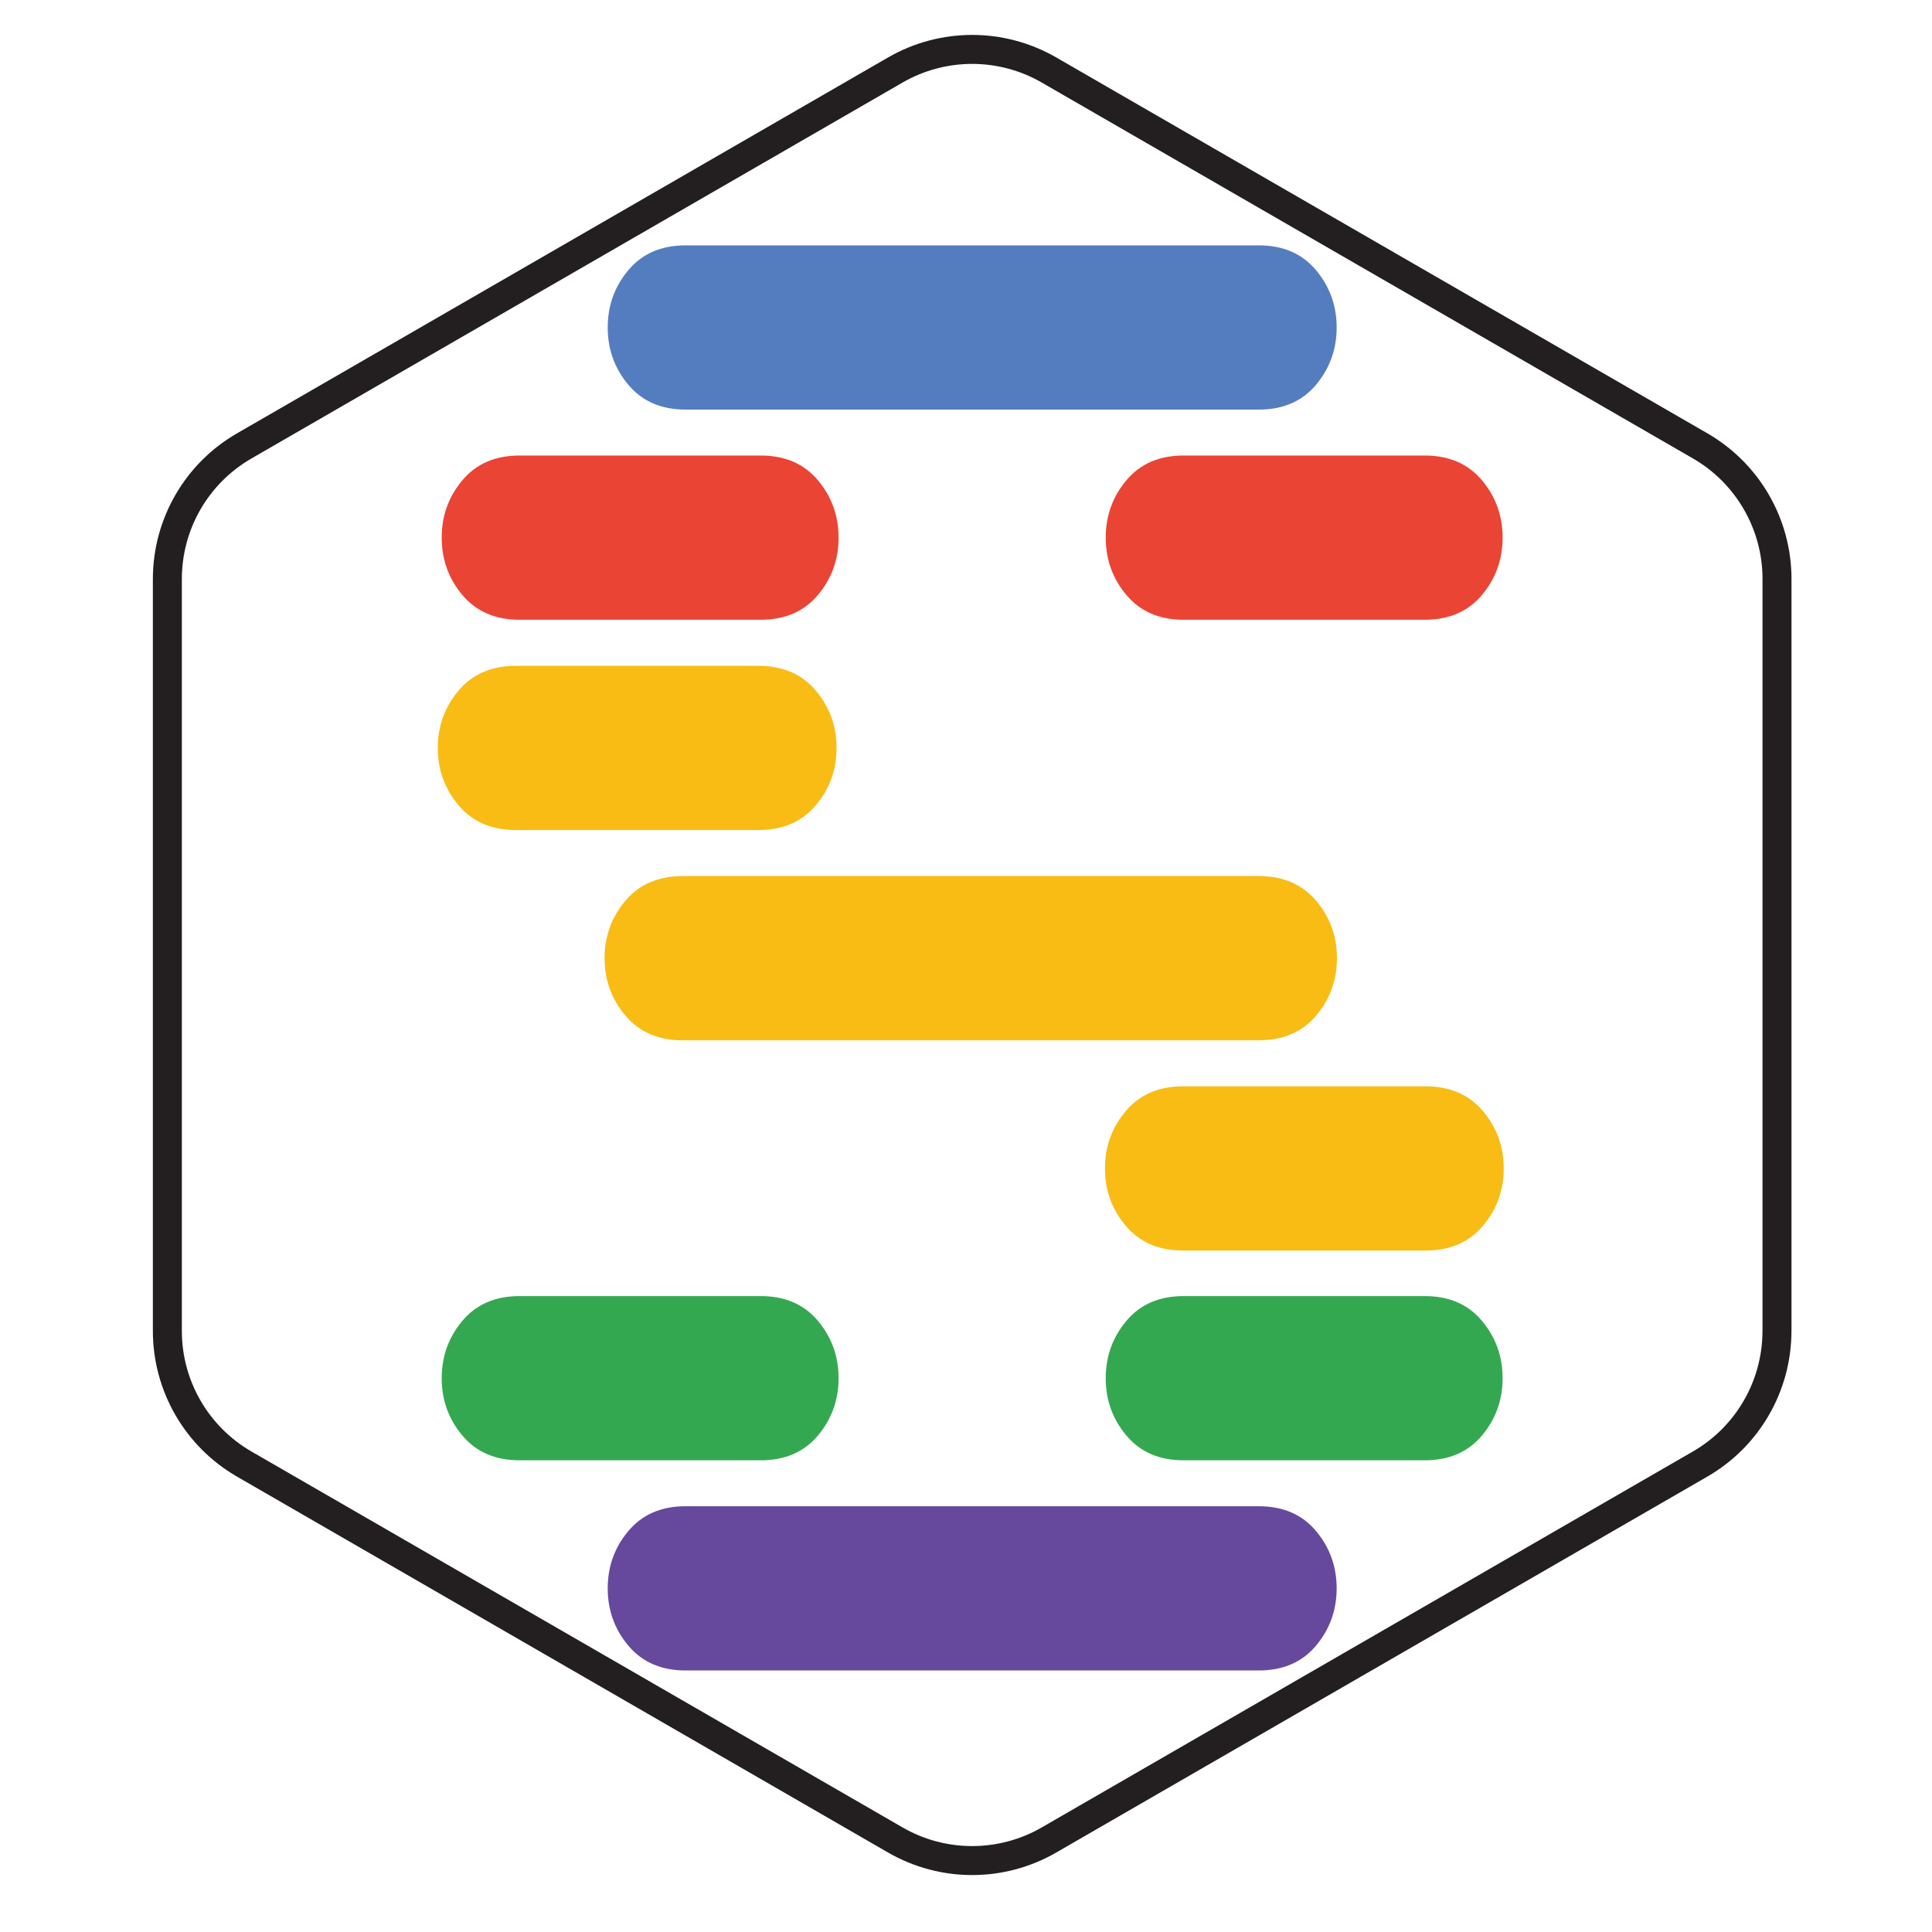
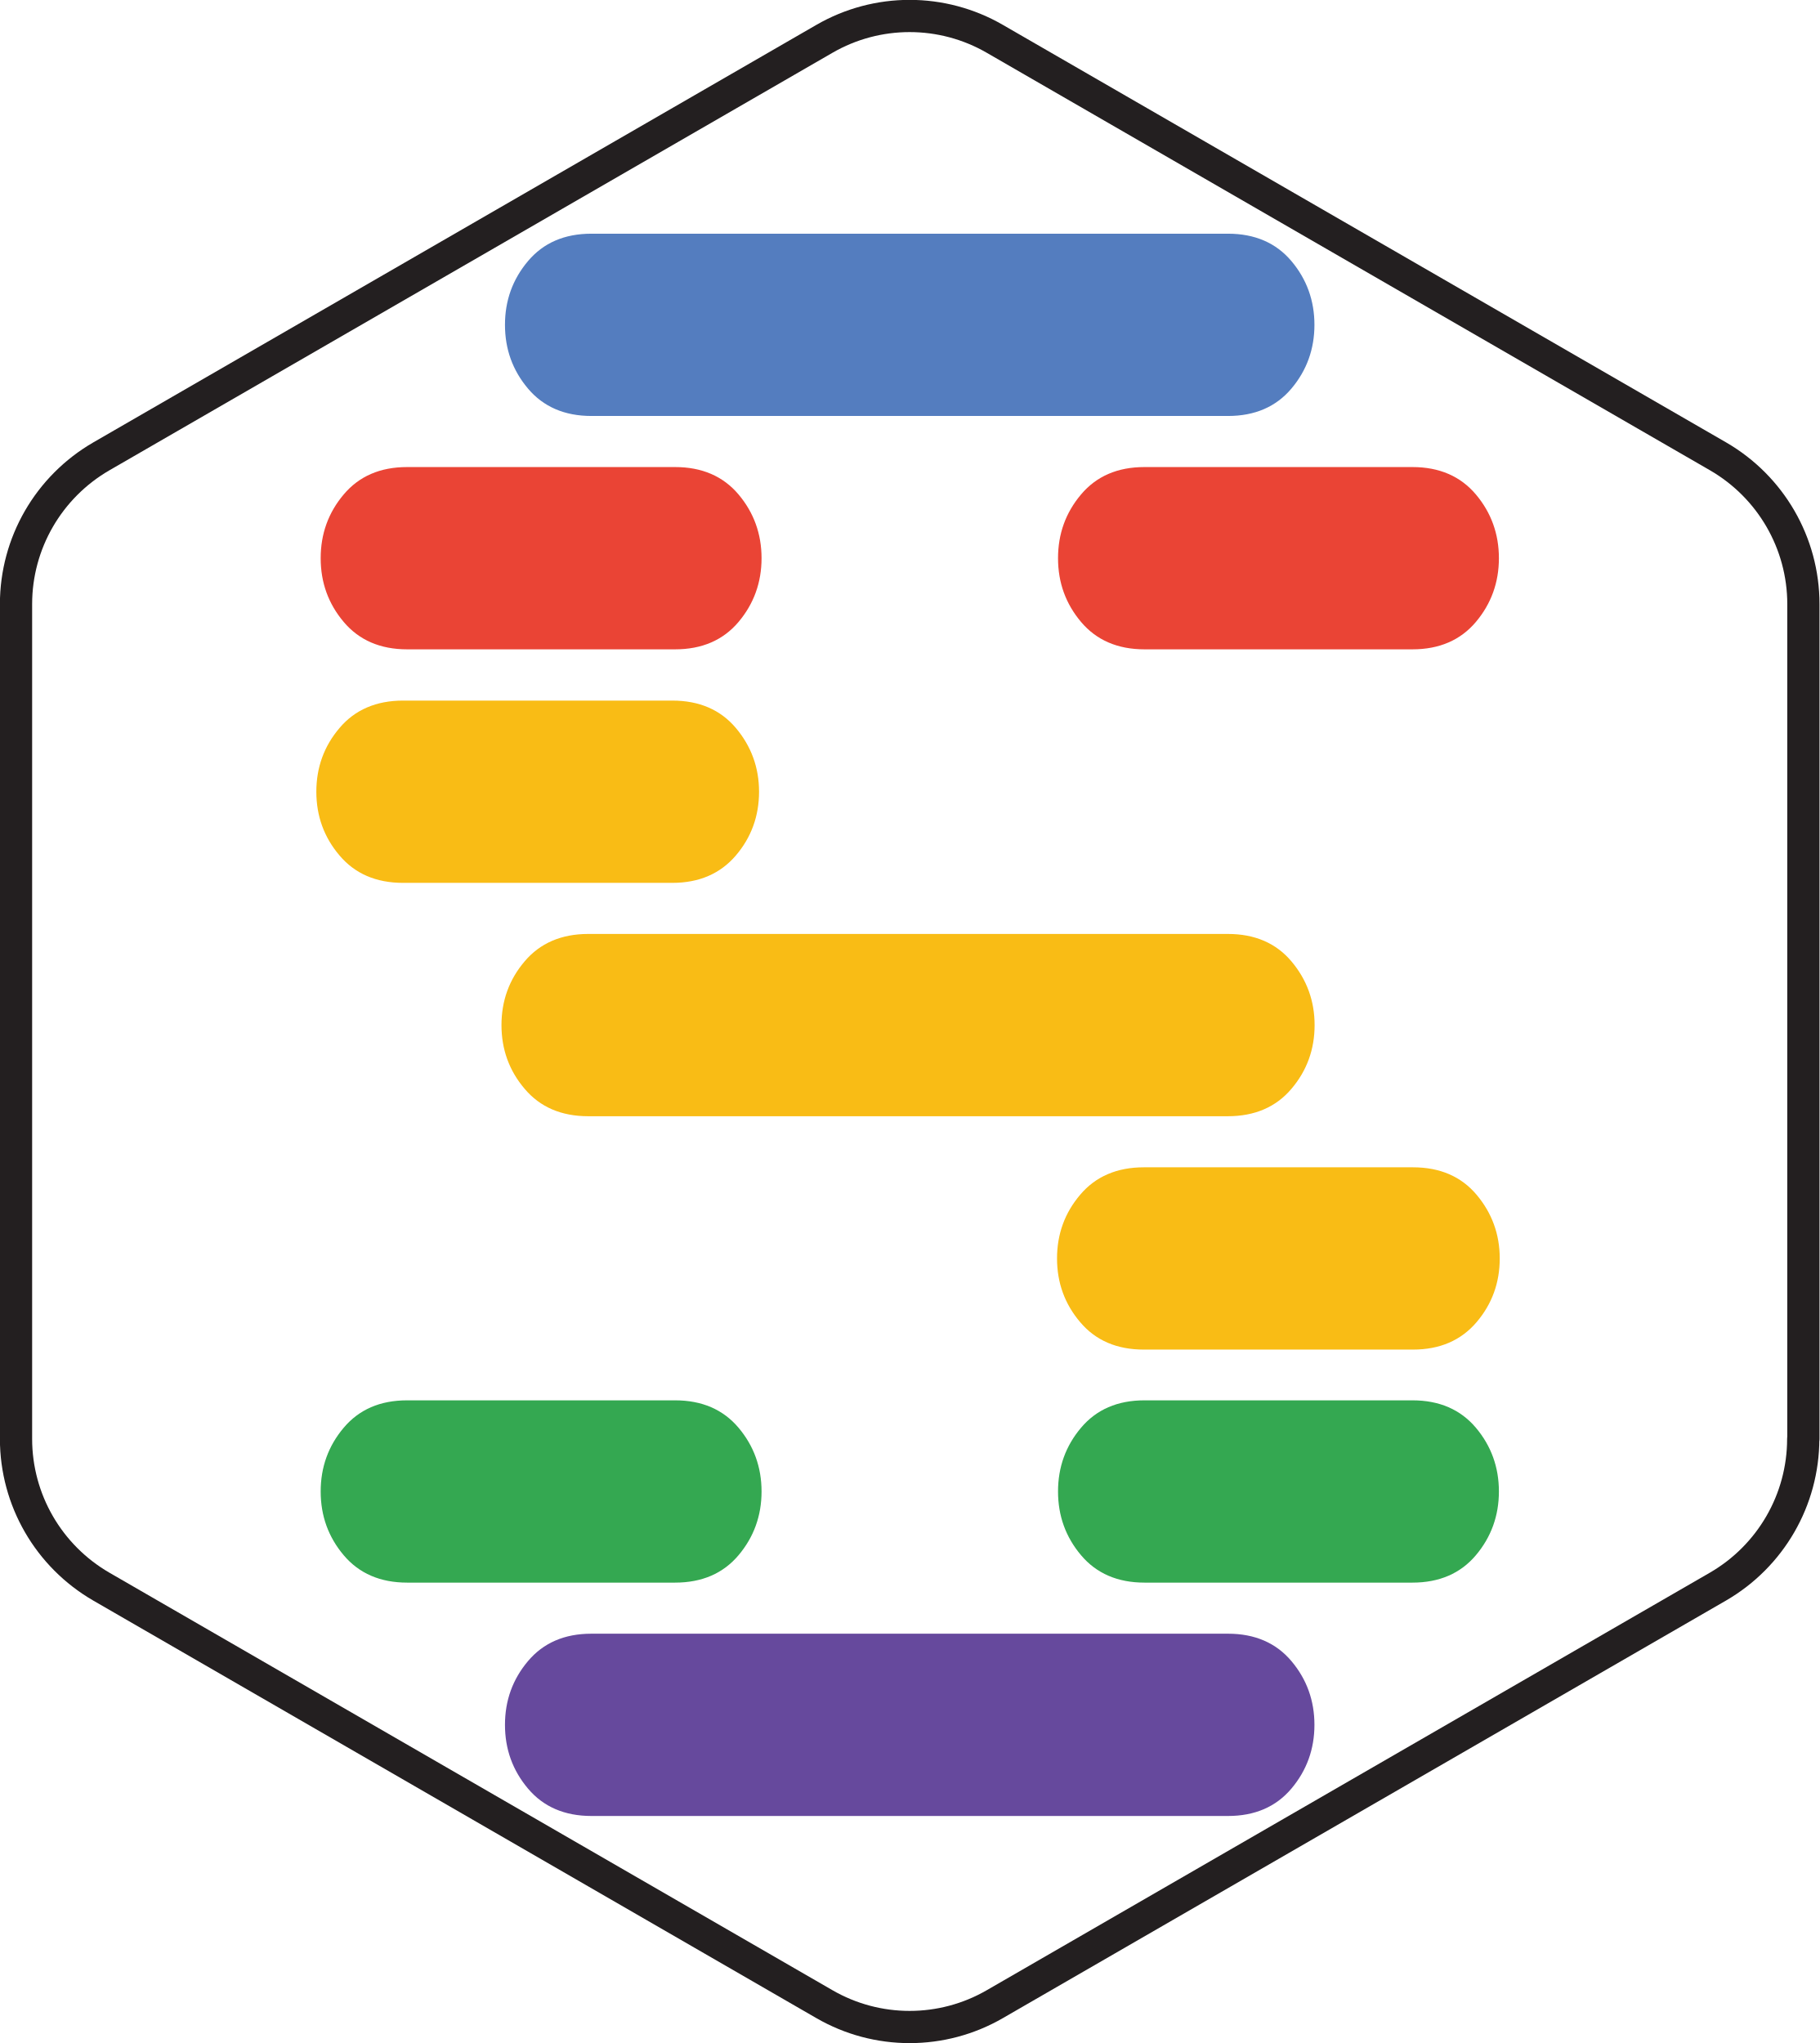
- <svg xmlns="http://www.w3.org/2000/svg" id="Layer_1" viewBox="0 0 400 400">
-   <defs>
-     <style>.cls-1{fill:#66499d;}.cls-2{fill:#ea4435;}.cls-3{fill:#547dbf;}.cls-4{fill:none;stroke:#231f20;stroke-linecap:round;stroke-linejoin:round;stroke-width:6px;}.cls-5{fill:#34a851;}.cls-6{fill:#f9bc15;}</style>
-   </defs>
-   <path class="cls-6" d="m94.96,166.75c-2.88-3.4-4.32-7.36-4.32-11.9s1.44-8.5,4.32-11.9c2.88-3.4,6.83-5.1,11.87-5.1h50.18c5.03,0,8.99,1.7,11.87,5.1,2.88,3.4,4.32,7.37,4.32,11.9s-1.44,8.5-4.32,11.9c-2.88,3.4-6.84,5.1-11.87,5.1h-50.18c-5.04,0-9-1.7-11.87-5.1Zm34.53,43.53c-2.88-3.4-4.32-7.36-4.32-11.9s1.44-8.5,4.32-11.9c2.88-3.4,6.83-5.1,11.87-5.1h119.25c5.03,0,8.99,1.7,11.87,5.1,2.88,3.4,4.32,7.37,4.32,11.9s-1.44,8.5-4.32,11.9c-2.88,3.4-6.84,5.1-11.87,5.1h-119.25c-5.04,0-9-1.7-11.87-5.1Zm103.6,43.53c-2.88-3.4-4.32-7.36-4.32-11.9s1.44-8.5,4.32-11.9c2.88-3.4,6.83-5.1,11.87-5.1h50.18c5.03,0,8.99,1.7,11.87,5.1,2.88,3.4,4.32,7.37,4.32,11.9s-1.44,8.5-4.32,11.9c-2.88,3.4-6.84,5.1-11.87,5.1h-50.18c-5.04,0-9-1.7-11.87-5.1Z" />
-   <path class="cls-2" d="m95.75,123.21c-2.87-3.4-4.3-7.36-4.3-11.9s1.43-8.5,4.3-11.9c2.86-3.4,6.8-5.1,11.81-5.1h49.95c5.01,0,8.95,1.7,11.81,5.1,2.86,3.4,4.3,7.37,4.3,11.9s-1.44,8.5-4.3,11.9c-2.87,3.4-6.81,5.1-11.81,5.1h-49.95c-5.01,0-8.95-1.7-11.81-5.1Z" />
-   <path class="cls-5" d="m95.75,297.24c-2.87-3.4-4.3-7.36-4.3-11.9s1.43-8.5,4.3-11.9c2.86-3.4,6.8-5.1,11.81-5.1h49.95c5.01,0,8.95,1.7,11.81,5.1,2.86,3.4,4.3,7.37,4.3,11.9s-1.44,8.5-4.3,11.9c-2.87,3.4-6.81,5.1-11.81,5.1h-49.95c-5.01,0-8.95-1.7-11.81-5.1Z" />
-   <path class="cls-3" d="m130.12,79.7c-2.87-3.4-4.3-7.36-4.3-11.9s1.43-8.5,4.3-11.9c2.86-3.4,6.8-5.1,11.82-5.1h118.69c5.01,0,8.95,1.7,11.81,5.1,2.86,3.4,4.3,7.37,4.3,11.9s-1.44,8.5-4.3,11.9c-2.87,3.4-6.8,5.1-11.81,5.1h-118.69c-5.01,0-8.95-1.7-11.82-5.1Z" />
-   <path class="cls-1" d="m130.12,340.75c-2.87-3.4-4.3-7.36-4.3-11.9s1.43-8.5,4.3-11.9c2.86-3.4,6.8-5.1,11.82-5.1h118.69c5.01,0,8.95,1.7,11.81,5.1,2.86,3.4,4.3,7.37,4.3,11.9s-1.44,8.5-4.3,11.9c-2.87,3.4-6.8,5.1-11.81,5.1h-118.69c-5.01,0-8.95-1.7-11.82-5.1Z" />
-   <path class="cls-2" d="m233.23,123.21c-2.87-3.4-4.3-7.36-4.3-11.9s1.43-8.5,4.3-11.9c2.86-3.4,6.8-5.1,11.81-5.1h49.95c5.01,0,8.95,1.7,11.81,5.1,2.86,3.4,4.3,7.37,4.3,11.9s-1.44,8.5-4.3,11.9c-2.87,3.4-6.8,5.1-11.81,5.1h-49.95c-5.01,0-8.95-1.7-11.81-5.1Z" />
-   <path class="cls-5" d="m233.23,297.24c-2.87-3.4-4.3-7.36-4.3-11.9s1.43-8.5,4.3-11.9c2.86-3.4,6.8-5.1,11.81-5.1h49.95c5.01,0,8.95,1.7,11.81,5.1,2.86,3.4,4.3,7.37,4.3,11.9s-1.44,8.5-4.3,11.9c-2.87,3.4-6.8,5.1-11.81,5.1h-49.95c-5.01,0-8.95-1.7-11.81-5.1Z" />
-   <path class="cls-4" d="m367.91,275.55V119.87c0-11.36-6.06-21.86-15.9-27.55L217.18,14.49c-9.84-5.68-21.97-5.68-31.81,0L50.55,92.33c-9.84,5.68-15.9,16.18-15.9,27.55v155.68c0,11.36,6.06,21.86,15.9,27.55l134.82,77.84c9.84,5.68,21.97,5.68,31.81,0l134.82-77.84c9.84-5.68,15.9-16.18,15.9-27.55Z" />
+ <svg xmlns="http://www.w3.org/2000/svg" id="a" viewBox="0 0 108.99 122.39">
+   <path d="m20.34,51.25c-.93-1.09-1.39-2.37-1.39-3.82s.46-2.73,1.39-3.82c.92-1.09,2.2-1.64,3.81-1.64h16.12c1.62,0,2.89.55,3.81,1.64.92,1.09,1.39,2.37,1.39,3.82s-.46,2.73-1.39,3.82c-.93,1.09-2.2,1.64-3.81,1.64h-16.12c-1.62,0-2.89-.55-3.81-1.64Zm11.09,13.98c-.93-1.09-1.39-2.37-1.39-3.82s.46-2.73,1.39-3.82c.92-1.09,2.2-1.64,3.81-1.64h38.31c1.62,0,2.89.55,3.81,1.64.92,1.09,1.39,2.37,1.39,3.82s-.46,2.73-1.39,3.82c-.92,1.09-2.2,1.64-3.81,1.64h-38.31c-1.62,0-2.89-.55-3.81-1.64Zm33.28,13.98c-.93-1.09-1.39-2.37-1.39-3.82s.46-2.73,1.39-3.82c.92-1.09,2.2-1.64,3.81-1.64h16.12c1.62,0,2.89.55,3.81,1.64.92,1.09,1.39,2.37,1.39,3.82s-.46,2.73-1.39,3.82c-.93,1.09-2.2,1.64-3.81,1.64h-16.12c-1.62,0-2.89-.55-3.81-1.64Z" style="fill:#f9bc15;" />
+   <path d="m20.59,37.26c-.92-1.09-1.38-2.36-1.38-3.82s.46-2.73,1.38-3.82c.92-1.09,2.18-1.64,3.8-1.64h16.05c1.61,0,2.88.55,3.8,1.64.92,1.09,1.38,2.37,1.38,3.82s-.46,2.73-1.38,3.82c-.92,1.09-2.19,1.64-3.8,1.64h-16.05c-1.61,0-2.88-.55-3.8-1.64Z" style="fill:#ea4435;" />
+   <path d="m20.59,93.17c-.92-1.09-1.38-2.36-1.38-3.82s.46-2.73,1.38-3.82c.92-1.09,2.18-1.64,3.8-1.64h16.05c1.61,0,2.88.55,3.8,1.64.92,1.09,1.38,2.37,1.38,3.82s-.46,2.73-1.38,3.82c-.92,1.09-2.19,1.64-3.8,1.64h-16.05c-1.61,0-2.88-.55-3.8-1.64Z" style="fill:#34a851;" />
+   <path d="m31.63,23.28c-.92-1.09-1.38-2.36-1.38-3.82s.46-2.73,1.38-3.82c.92-1.09,2.18-1.64,3.8-1.64h38.13c1.61,0,2.88.55,3.8,1.64.92,1.09,1.38,2.37,1.38,3.82s-.46,2.73-1.38,3.82c-.92,1.09-2.19,1.64-3.8,1.64h-38.13c-1.61,0-2.88-.55-3.8-1.64Z" style="fill:#547dbf;" />
+   <path d="m31.63,107.15c-.92-1.09-1.38-2.36-1.38-3.82s.46-2.73,1.38-3.82c.92-1.09,2.18-1.64,3.8-1.64h38.13c1.61,0,2.88.55,3.8,1.64.92,1.09,1.38,2.37,1.38,3.82s-.46,2.73-1.38,3.82c-.92,1.09-2.19,1.64-3.8,1.64h-38.13c-1.61,0-2.88-.55-3.8-1.64Z" style="fill:#66499d;" />
+   <path d="m64.76,37.26c-.92-1.09-1.38-2.36-1.38-3.82s.46-2.73,1.38-3.82c.92-1.09,2.18-1.64,3.8-1.64h16.05c1.61,0,2.88.55,3.8,1.64.92,1.09,1.38,2.37,1.38,3.82s-.46,2.73-1.38,3.82c-.92,1.09-2.19,1.64-3.8,1.64h-16.05c-1.61,0-2.88-.55-3.8-1.64Z" style="fill:#ea4435;" />
+   <path d="m64.76,93.17c-.92-1.09-1.38-2.36-1.38-3.82s.46-2.73,1.38-3.82c.92-1.09,2.18-1.64,3.8-1.64h16.05c1.61,0,2.88.55,3.8,1.64.92,1.09,1.38,2.37,1.38,3.82s-.46,2.73-1.38,3.82c-.92,1.09-2.19,1.64-3.8,1.64h-16.05c-1.61,0-2.88-.55-3.8-1.64Z" style="fill:#34a851;" />
+   <path d="m108.03,86.2v-50.01c0-3.65-1.95-7.02-5.11-8.85L59.6,2.33c-3.16-1.83-7.06-1.83-10.22,0L6.07,27.34c-3.16,1.83-5.11,5.2-5.11,8.85v50.01c0,3.65,1.95,7.02,5.11,8.85l43.31,25.01c3.16,1.83,7.06,1.83,10.22,0l43.31-25.01c3.16-1.83,5.11-5.2,5.11-8.85Z" style="fill:none; stroke:#231f20; stroke-linecap:round; stroke-linejoin:round; stroke-width:1.93px;" />
</svg>
